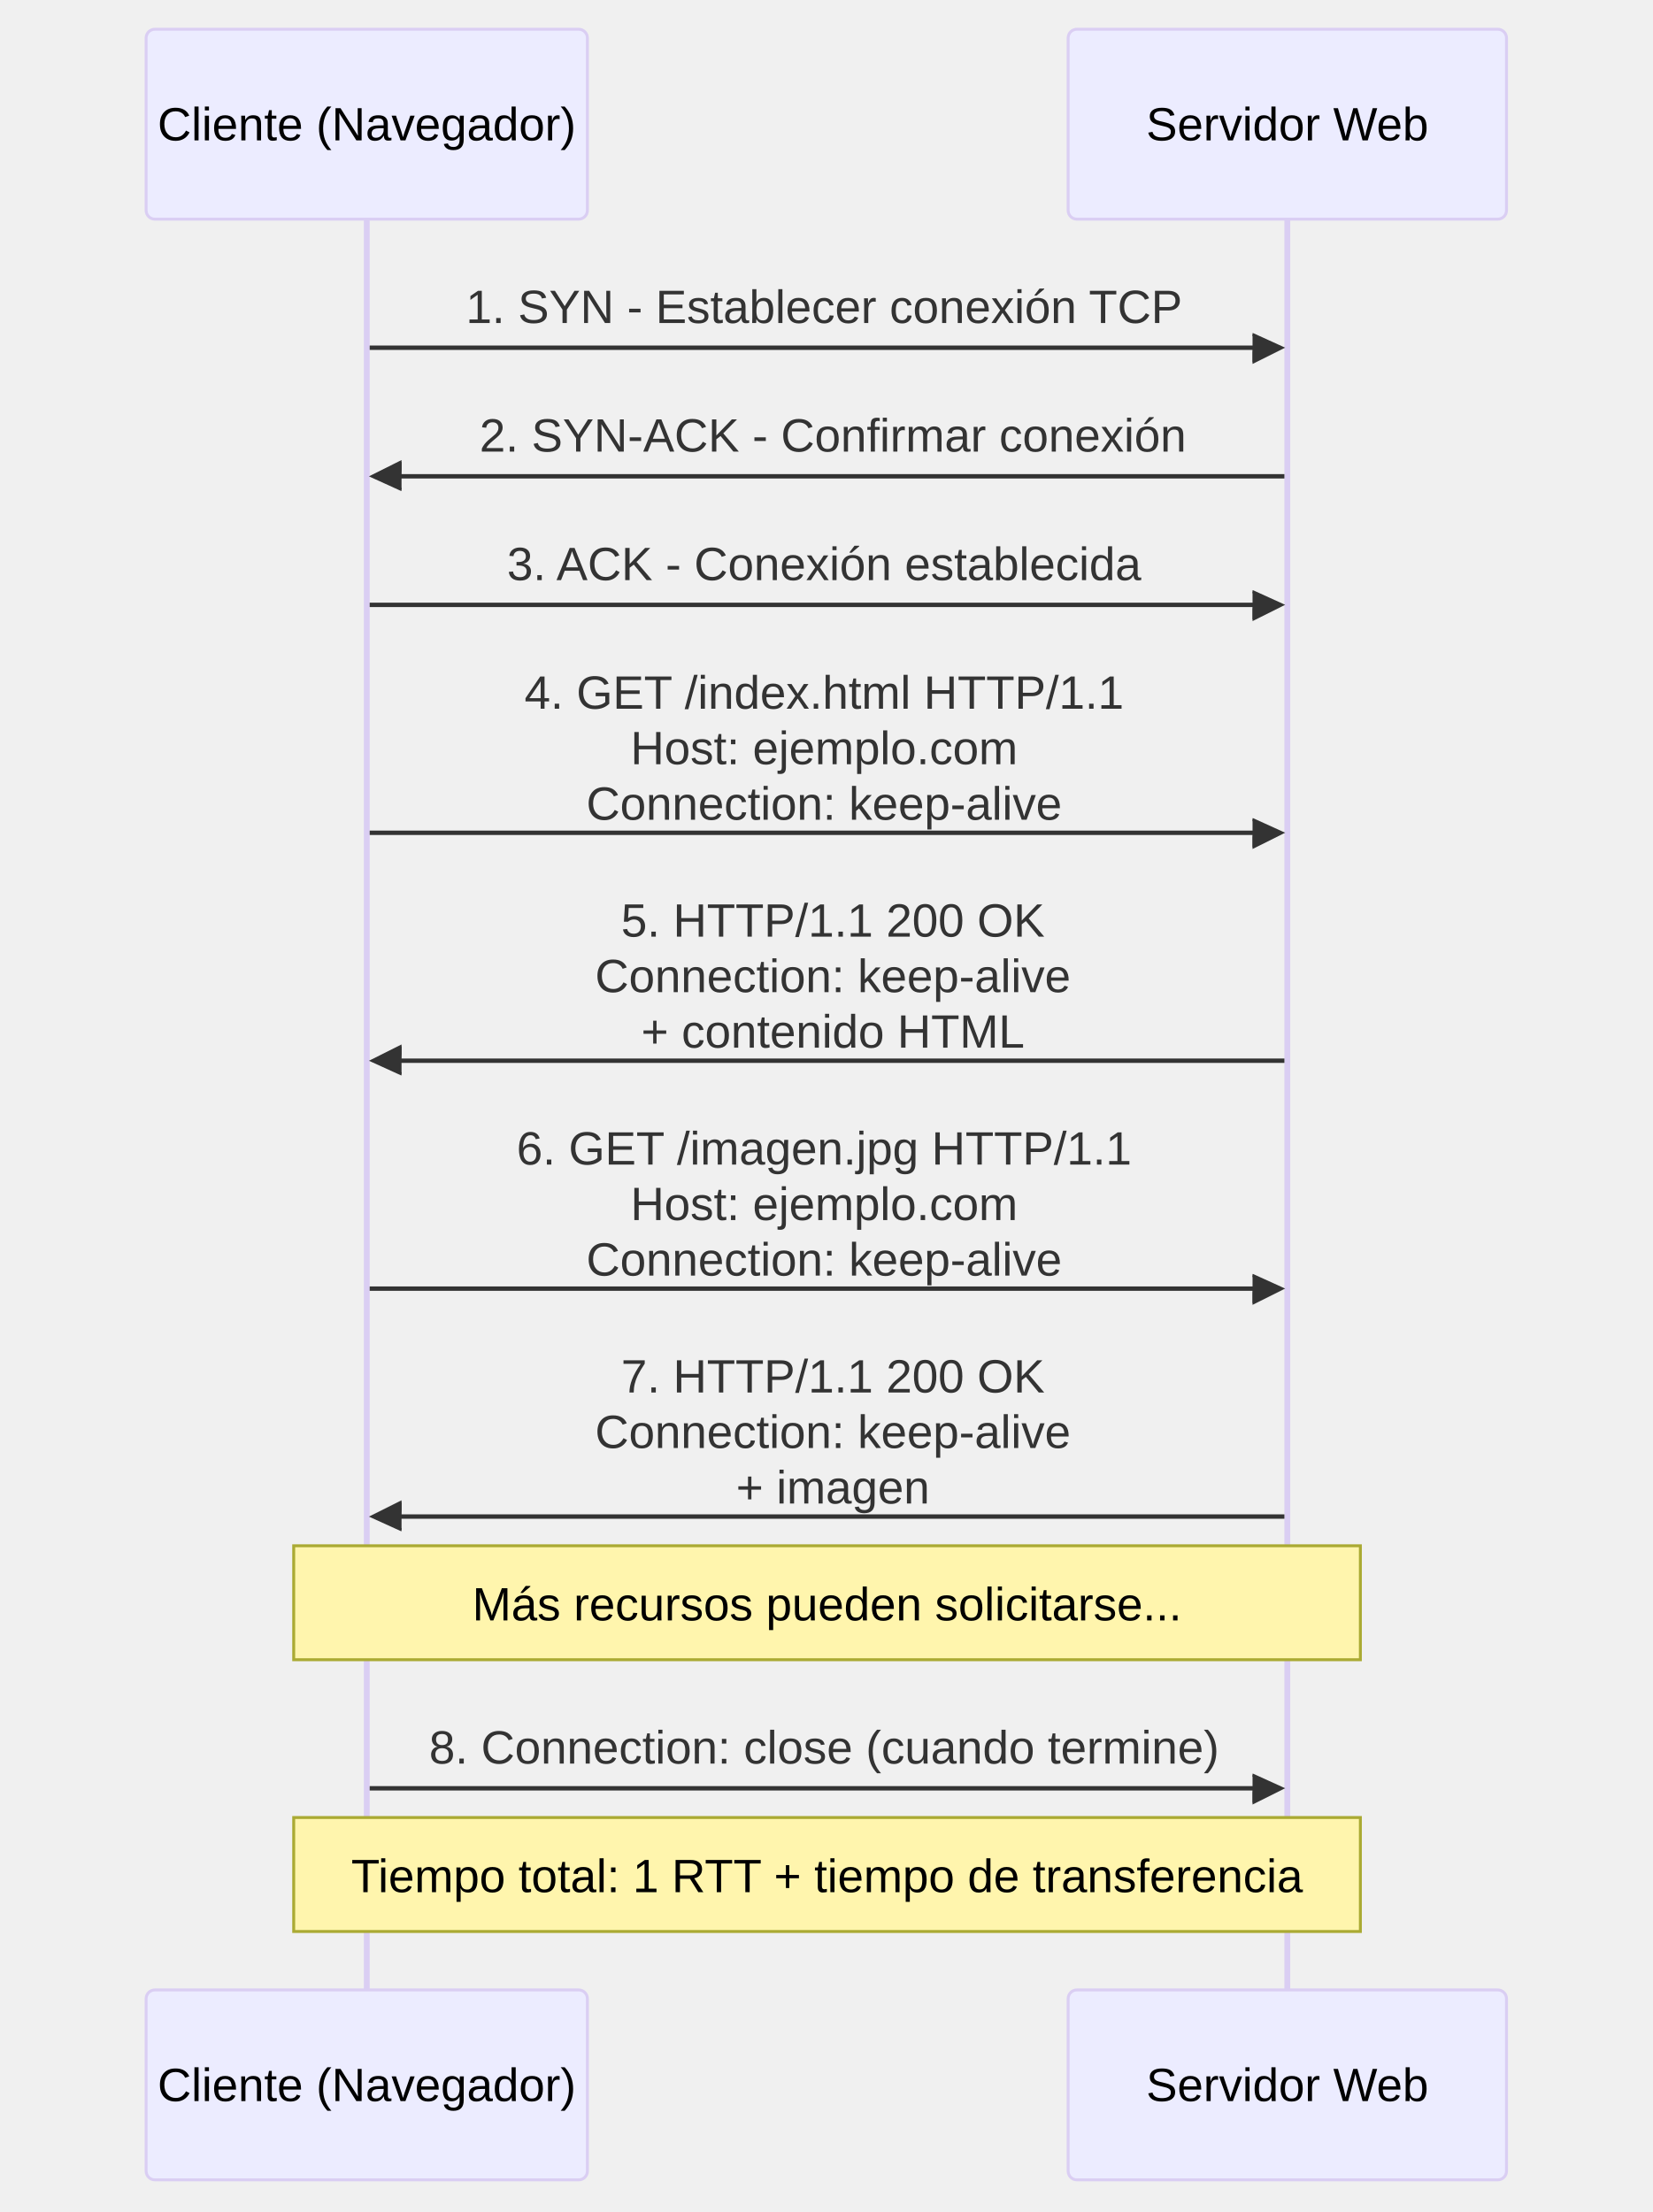
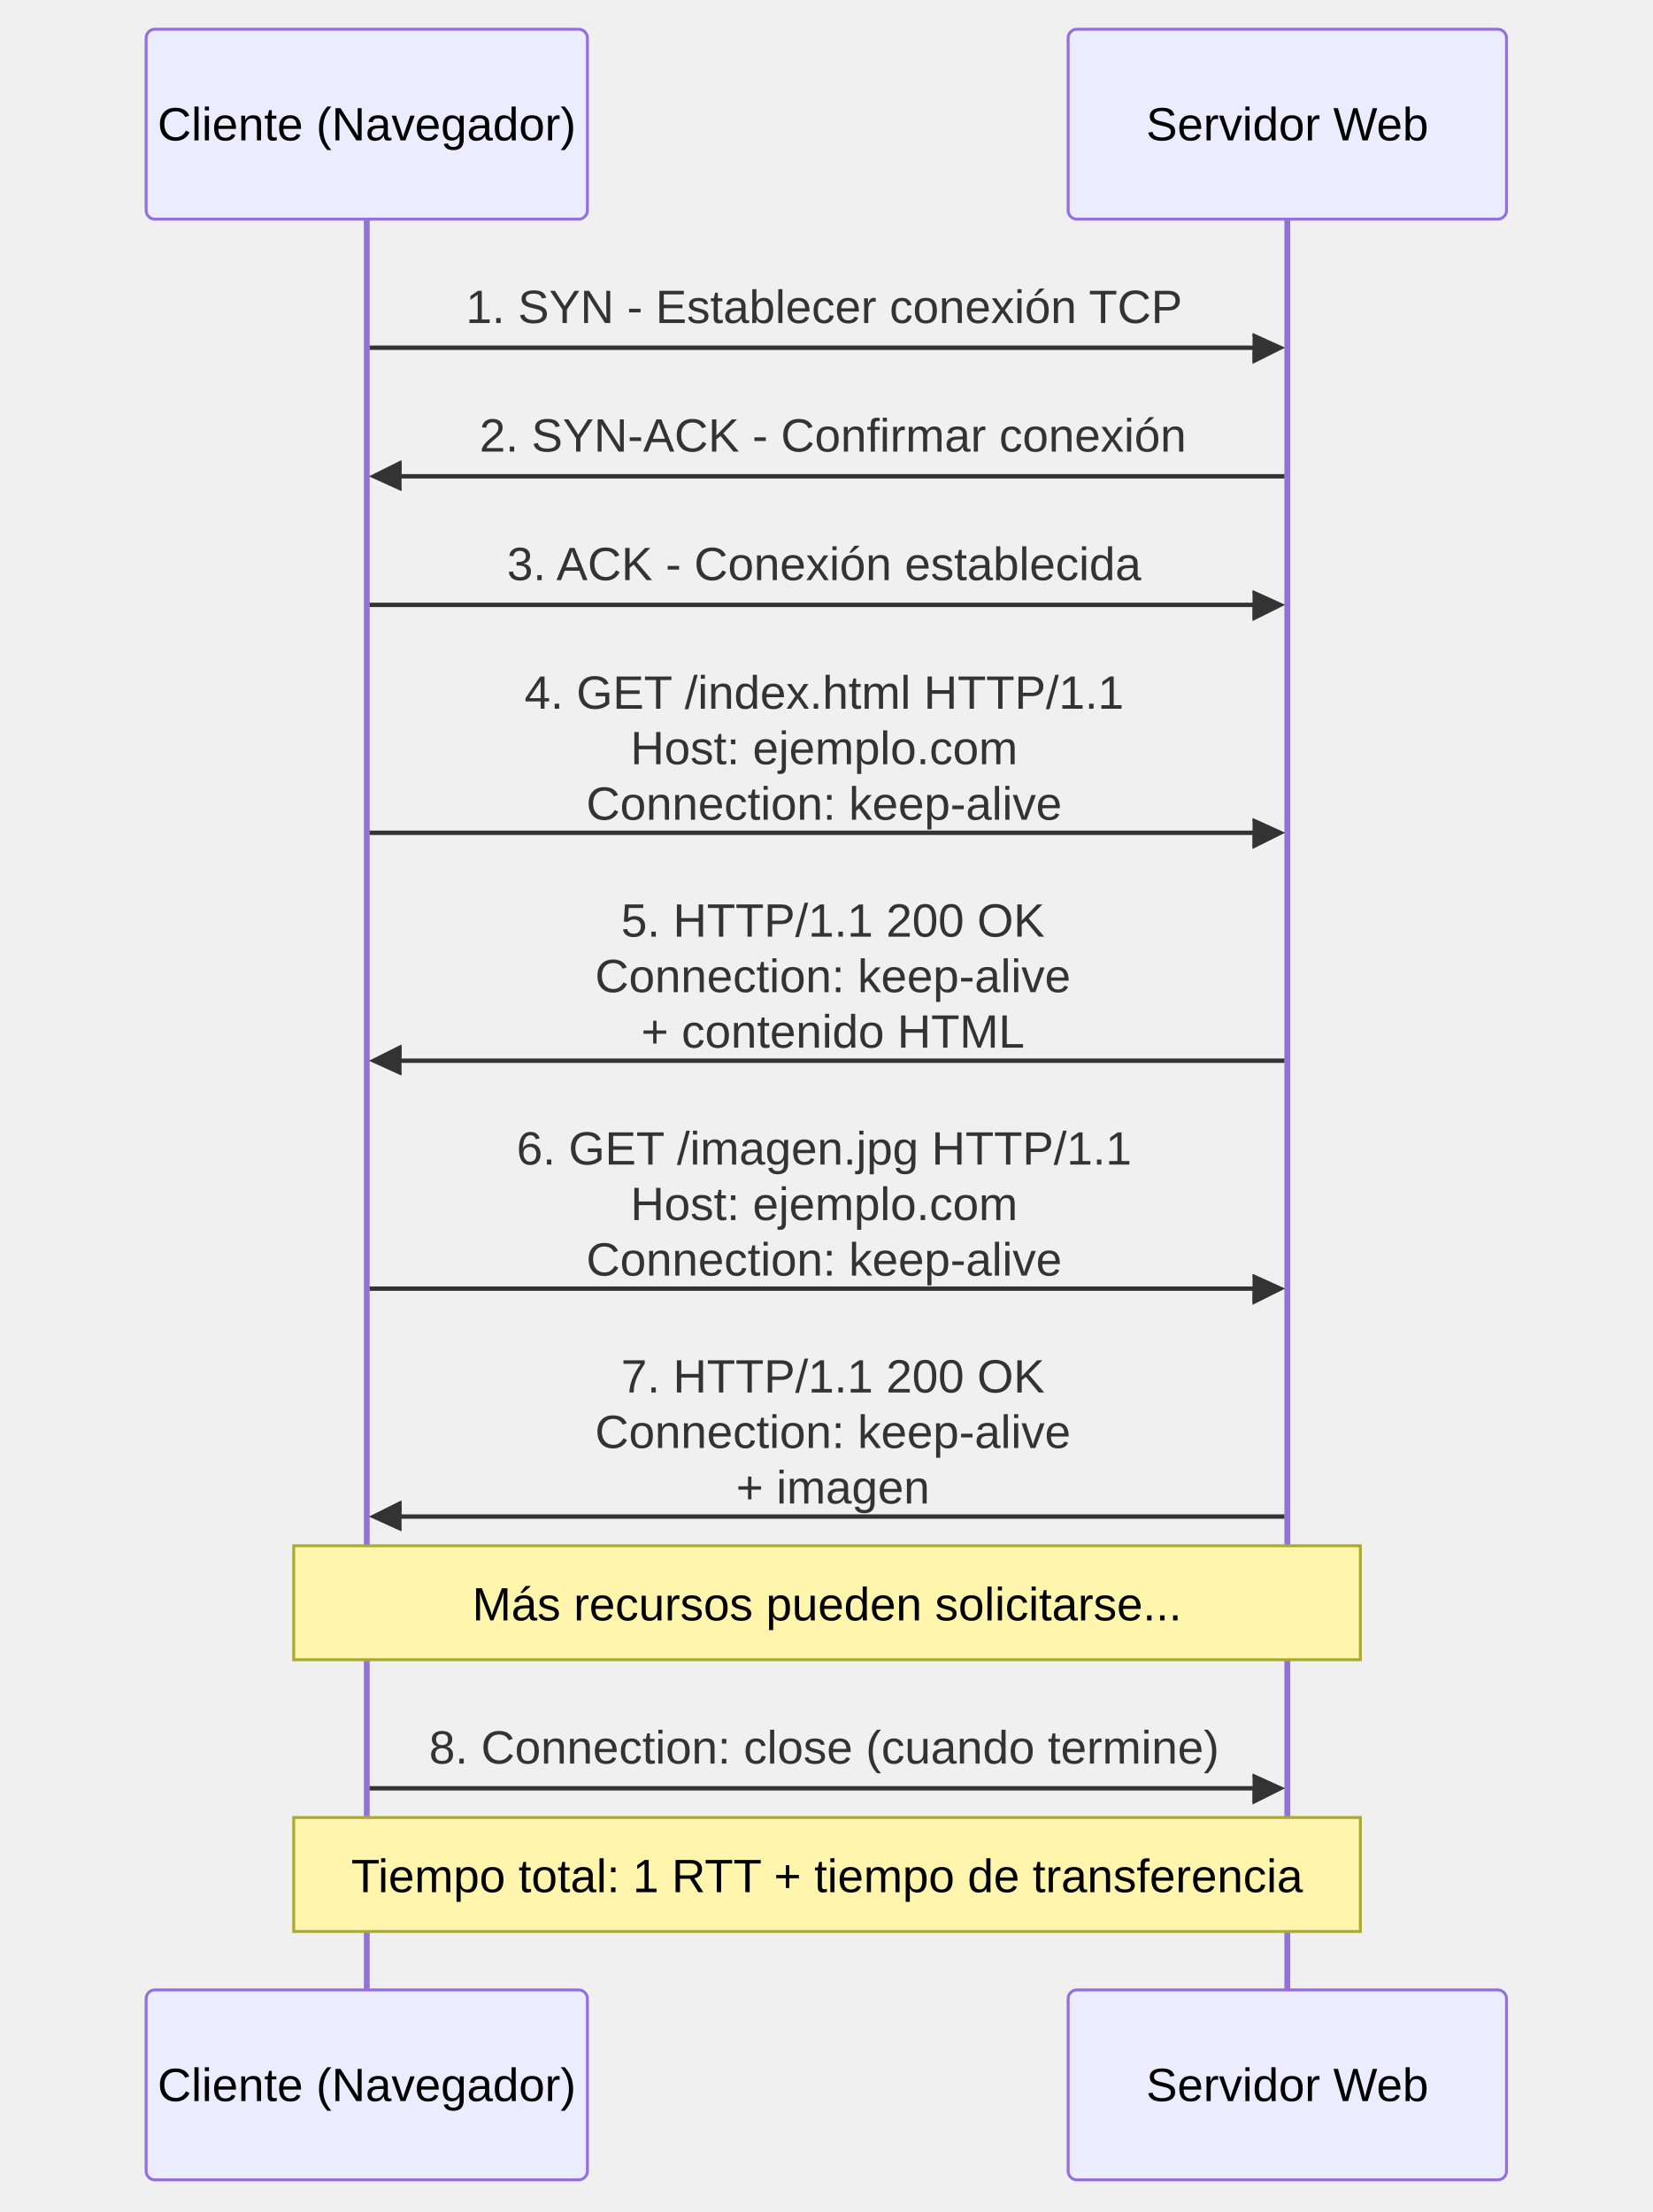
<svg xmlns="http://www.w3.org/2000/svg" id="my-svg" width="100%" style="max-width: 565.5px; background-color: transparent;" viewBox="-50 -10 565.5 757" role="graphics-document document" aria-roledescription="sequence">
  <g>
    <rect x="315.5" y="671" fill="#eaeaea" stroke="#666" width="150" height="65" name="S" rx="3" ry="3" class="actor actor-bottom" />
    <text x="390.5" y="703.5" dominant-baseline="central" alignment-baseline="central" class="actor actor-box" style="text-anchor: middle; font-size: 16px; font-weight: 400;">
      <tspan x="390.5" dy="0">Servidor Web</tspan>
    </text>
  </g>
  <g>
    <rect x="0" y="671" fill="#eaeaea" stroke="#666" width="151" height="65" name="C" rx="3" ry="3" class="actor actor-bottom" />
    <text x="75.5" y="703.5" dominant-baseline="central" alignment-baseline="central" class="actor actor-box" style="text-anchor: middle; font-size: 16px; font-weight: 400;">
      <tspan x="75.5" dy="0">Cliente (Navegador)</tspan>
    </text>
  </g>
  <g>
-     <line id="actor1" x1="390.5" y1="65" x2="390.5" y2="671" class="actor-line 200" stroke-width="0.5px" stroke="#999" name="S" />
-     <g id="root-1">
+     <line id="actor1" x1="390.5" y1="65" x2="390.5" y2="671" class="actor-line 200" stroke-width="0.5px" stroke="#999" name="S" data-et="life-line" data-id="S" />
+     <g id="root-1" data-et="participant" data-type="participant" data-id="S">
      <rect x="315.5" y="0" fill="#eaeaea" stroke="#666" width="150" height="65" name="S" rx="3" ry="3" class="actor actor-top" />
      <text x="390.5" y="32.5" dominant-baseline="central" alignment-baseline="central" class="actor actor-box" style="text-anchor: middle; font-size: 16px; font-weight: 400;">
        <tspan x="390.5" dy="0">Servidor Web</tspan>
      </text>
    </g>
  </g>
  <g>
-     <line id="actor0" x1="75.5" y1="65" x2="75.5" y2="671" class="actor-line 200" stroke-width="0.5px" stroke="#999" name="C" />
-     <g id="root-0">
+     <line id="actor0" x1="75.5" y1="65" x2="75.5" y2="671" class="actor-line 200" stroke-width="0.5px" stroke="#999" name="C" data-et="life-line" data-id="C" />
+     <g id="root-0" data-et="participant" data-type="participant" data-id="C">
      <rect x="0" y="0" fill="#eaeaea" stroke="#666" width="151" height="65" name="C" rx="3" ry="3" class="actor actor-top" />
      <text x="75.5" y="32.5" dominant-baseline="central" alignment-baseline="central" class="actor actor-box" style="text-anchor: middle; font-size: 16px; font-weight: 400;">
        <tspan x="75.5" dy="0">Cliente (Navegador)</tspan>
      </text>
    </g>
  </g>
-   <style>#my-svg{font-family:"trebuchet ms",verdana,arial,sans-serif;font-size:16px;fill:#333;}@keyframes edge-animation-frame{from{stroke-dashoffset:0;}}@keyframes dash{to{stroke-dashoffset:0;}}#my-svg .edge-animation-slow{stroke-dasharray:9,5!important;stroke-dashoffset:900;animation:dash 50s linear infinite;stroke-linecap:round;}#my-svg .edge-animation-fast{stroke-dasharray:9,5!important;stroke-dashoffset:900;animation:dash 20s linear infinite;stroke-linecap:round;}#my-svg .error-icon{fill:#552222;}#my-svg .error-text{fill:#552222;stroke:#552222;}#my-svg .edge-thickness-normal{stroke-width:1px;}#my-svg .edge-thickness-thick{stroke-width:3.5px;}#my-svg .edge-pattern-solid{stroke-dasharray:0;}#my-svg .edge-thickness-invisible{stroke-width:0;fill:none;}#my-svg .edge-pattern-dashed{stroke-dasharray:3;}#my-svg .edge-pattern-dotted{stroke-dasharray:2;}#my-svg .marker{fill:#333333;stroke:#333333;}#my-svg .marker.cross{stroke:#333333;}#my-svg svg{font-family:"trebuchet ms",verdana,arial,sans-serif;font-size:16px;}#my-svg p{margin:0;}#my-svg .actor{stroke:hsl(259.626, 59.777%, 87.902%);fill:#ECECFF;}#my-svg text.actor&gt;tspan{fill:black;stroke:none;}#my-svg .actor-line{stroke:hsl(259.626, 59.777%, 87.902%);}#my-svg .innerArc{stroke-width:1.5;stroke-dasharray:none;}#my-svg .messageLine0{stroke-width:1.5;stroke-dasharray:none;stroke:#333;}#my-svg .messageLine1{stroke-width:1.5;stroke-dasharray:2,2;stroke:#333;}#my-svg #arrowhead path{fill:#333;stroke:#333;}#my-svg .sequenceNumber{fill:white;}#my-svg #sequencenumber{fill:#333;}#my-svg #crosshead path{fill:#333;stroke:#333;}#my-svg .messageText{fill:#333;stroke:none;}#my-svg .labelBox{stroke:hsl(259.626, 59.777%, 87.902%);fill:#ECECFF;}#my-svg .labelText,#my-svg .labelText&gt;tspan{fill:black;stroke:none;}#my-svg .loopText,#my-svg .loopText&gt;tspan{fill:black;stroke:none;}#my-svg .loopLine{stroke-width:2px;stroke-dasharray:2,2;stroke:hsl(259.626, 59.777%, 87.902%);fill:hsl(259.626, 59.777%, 87.902%);}#my-svg .note{stroke:#aaaa33;fill:#fff5ad;}#my-svg .noteText,#my-svg .noteText&gt;tspan{fill:black;stroke:none;}#my-svg .activation0{fill:#f4f4f4;stroke:#666;}#my-svg .activation1{fill:#f4f4f4;stroke:#666;}#my-svg .activation2{fill:#f4f4f4;stroke:#666;}#my-svg .actorPopupMenu{position:absolute;}#my-svg .actorPopupMenuPanel{position:absolute;fill:#ECECFF;box-shadow:0px 8px 16px 0px rgba(0,0,0,0.2);filter:drop-shadow(3px 5px 2px rgb(0 0 0 / 0.4));}#my-svg .actor-man line{stroke:hsl(259.626, 59.777%, 87.902%);fill:#ECECFF;}#my-svg .actor-man circle,#my-svg line{stroke:hsl(259.626, 59.777%, 87.902%);fill:#ECECFF;stroke-width:2px;}#my-svg :root{--mermaid-font-family:"trebuchet ms",verdana,arial,sans-serif;}</style>
+   <style>#my-svg{font-family:"trebuchet ms",verdana,arial,sans-serif;font-size:16px;fill:#333;}@keyframes edge-animation-frame{from{stroke-dashoffset:0;}}@keyframes dash{to{stroke-dashoffset:0;}}#my-svg .edge-animation-slow{stroke-dasharray:9,5!important;stroke-dashoffset:900;animation:dash 50s linear infinite;stroke-linecap:round;}#my-svg .edge-animation-fast{stroke-dasharray:9,5!important;stroke-dashoffset:900;animation:dash 20s linear infinite;stroke-linecap:round;}#my-svg .error-icon{fill:#552222;}#my-svg .error-text{fill:#552222;stroke:#552222;}#my-svg .edge-thickness-normal{stroke-width:1px;}#my-svg .edge-thickness-thick{stroke-width:3.5px;}#my-svg .edge-pattern-solid{stroke-dasharray:0;}#my-svg .edge-thickness-invisible{stroke-width:0;fill:none;}#my-svg .edge-pattern-dashed{stroke-dasharray:3;}#my-svg .edge-pattern-dotted{stroke-dasharray:2;}#my-svg .marker{fill:#333333;stroke:#333333;}#my-svg .marker.cross{stroke:#333333;}#my-svg svg{font-family:"trebuchet ms",verdana,arial,sans-serif;font-size:16px;}#my-svg p{margin:0;}#my-svg .actor{stroke:#9370DB;fill:#ECECFF;stroke-width:1;}#my-svg rect.actor.outer-path[data-look="neo"]{filter:drop-shadow(1px 2px 2px rgba(185, 185, 185, 1));}#my-svg rect.note[data-look="neo"]{stroke:#aaaa33;fill:#fff5ad;filter:drop-shadow(1px 2px 2px rgba(185, 185, 185, 1));}#my-svg text.actor&gt;tspan{fill:black;stroke:none;}#my-svg .actor-line{stroke:#9370DB;}#my-svg .innerArc{stroke-width:1.5;stroke-dasharray:none;}#my-svg .messageLine0{stroke-width:1.5;stroke-dasharray:none;stroke:#333;}#my-svg .messageLine1{stroke-width:1.5;stroke-dasharray:2,2;stroke:#333;}#my-svg [id$="-arrowhead"] path{fill:#333;stroke:#333;}#my-svg .sequenceNumber{fill:white;}#my-svg [id$="-sequencenumber"]{fill:#333;}#my-svg [id$="-crosshead"] path{fill:#333;stroke:#333;}#my-svg .messageText{fill:#333;stroke:none;}#my-svg .labelBox{stroke:#9370DB;fill:#ECECFF;filter:none;}#my-svg .labelText,#my-svg .labelText&gt;tspan{fill:black;stroke:none;}#my-svg .loopText,#my-svg .loopText&gt;tspan{fill:black;stroke:none;}#my-svg .sectionTitle,#my-svg .sectionTitle&gt;tspan{fill:black;stroke:none;}#my-svg .loopLine{stroke-width:2px;stroke-dasharray:2,2;stroke:#9370DB;fill:#9370DB;}#my-svg .note{stroke:#aaaa33;fill:#fff5ad;}#my-svg .noteText,#my-svg .noteText&gt;tspan{fill:black;stroke:none;font-weight:normal;}#my-svg .activation0{fill:#f4f4f4;stroke:#666;}#my-svg .activation1{fill:#f4f4f4;stroke:#666;}#my-svg .activation2{fill:#f4f4f4;stroke:#666;}#my-svg .actorPopupMenu{position:absolute;}#my-svg .actorPopupMenuPanel{position:absolute;fill:#ECECFF;box-shadow:0px 8px 16px 0px rgba(0,0,0,0.2);filter:drop-shadow(3px 5px 2px rgb(0 0 0 / 0.4));}#my-svg .actor-man circle,#my-svg line{fill:#ECECFF;stroke-width:2px;}#my-svg g rect.rect{filter:drop-shadow(1px 2px 2px rgba(185, 185, 185, 1));stroke:#9370DB;}#my-svg .node .neo-node{stroke:#9370DB;}#my-svg [data-look="neo"].node rect,#my-svg [data-look="neo"].cluster rect,#my-svg [data-look="neo"].node polygon{stroke:#9370DB;filter:drop-shadow(1px 2px 2px rgba(185, 185, 185, 1));}#my-svg [data-look="neo"].swimlane.cluster rect{filter:none;}#my-svg [data-look="neo"].node path{stroke:#9370DB;stroke-width:1px;}#my-svg [data-look="neo"].node .outer-path{filter:drop-shadow(1px 2px 2px rgba(185, 185, 185, 1));}#my-svg [data-look="neo"].node .neo-line path{stroke:#9370DB;filter:none;}#my-svg [data-look="neo"].node circle{stroke:#9370DB;filter:drop-shadow(1px 2px 2px rgba(185, 185, 185, 1));}#my-svg [data-look="neo"].node circle .state-start{fill:#000000;}#my-svg [data-look="neo"].icon-shape .icon{fill:#9370DB;filter:drop-shadow(1px 2px 2px rgba(185, 185, 185, 1));}#my-svg [data-look="neo"].icon-shape .icon-neo path{stroke:#9370DB;filter:drop-shadow(1px 2px 2px rgba(185, 185, 185, 1));}#my-svg :root{--mermaid-font-family:"trebuchet ms",verdana,arial,sans-serif;}</style>
  <g />
  <defs>
-     <symbol id="computer" width="24" height="24">
+     <symbol id="my-svg-computer" width="24" height="24">
      <path transform="scale(.5)" d="M2 2v13h20v-13h-20zm18 11h-16v-9h16v9zm-10.228 6l.466-1h3.524l.467 1h-4.457zm14.228 3h-24l2-6h2.104l-1.33 4h18.45l-1.297-4h2.073l2 6zm-5-10h-14v-7h14v7z" />
    </symbol>
  </defs>
  <defs>
-     <symbol id="database" fill-rule="evenodd" clip-rule="evenodd">
+     <symbol id="my-svg-database" fill-rule="evenodd" clip-rule="evenodd">
      <path transform="scale(.5)" d="M12.258.001l.256.004.255.005.253.008.251.01.249.012.247.015.246.016.242.019.241.02.239.023.236.024.233.027.231.028.229.031.225.032.223.034.22.036.217.038.214.04.211.041.208.043.205.045.201.046.198.048.194.05.191.051.187.053.183.054.18.056.175.057.172.059.168.06.163.061.16.063.155.064.15.066.074.033.073.033.071.034.07.034.069.035.068.035.067.035.066.035.064.036.064.036.062.036.06.036.06.037.058.037.058.037.055.038.055.038.053.038.052.038.051.039.05.039.048.039.047.039.045.04.044.04.043.04.041.04.04.041.039.041.037.041.036.041.034.041.033.042.032.042.03.042.029.042.027.042.026.043.024.043.023.043.021.043.02.043.018.044.017.043.015.044.013.044.012.044.011.045.009.044.007.045.006.045.004.045.002.045.001.045v17l-.001.045-.002.045-.004.045-.006.045-.007.045-.009.044-.011.045-.012.044-.013.044-.015.044-.017.043-.018.044-.02.043-.021.043-.023.043-.024.043-.026.043-.027.042-.029.042-.03.042-.032.042-.033.042-.034.041-.036.041-.037.041-.039.041-.04.041-.041.04-.043.04-.044.04-.045.04-.047.039-.048.039-.05.039-.051.039-.052.038-.053.038-.055.038-.055.038-.058.037-.058.037-.06.037-.06.036-.062.036-.064.036-.064.036-.066.035-.067.035-.068.035-.069.035-.07.034-.071.034-.073.033-.074.033-.15.066-.155.064-.16.063-.163.061-.168.06-.172.059-.175.057-.18.056-.183.054-.187.053-.191.051-.194.05-.198.048-.201.046-.205.045-.208.043-.211.041-.214.04-.217.038-.22.036-.223.034-.225.032-.229.031-.231.028-.233.027-.236.024-.239.023-.241.02-.242.019-.246.016-.247.015-.249.012-.251.01-.253.008-.255.005-.256.004-.258.001-.258-.001-.256-.004-.255-.005-.253-.008-.251-.01-.249-.012-.247-.015-.245-.016-.243-.019-.241-.02-.238-.023-.236-.024-.234-.027-.231-.028-.228-.031-.226-.032-.223-.034-.22-.036-.217-.038-.214-.04-.211-.041-.208-.043-.204-.045-.201-.046-.198-.048-.195-.05-.19-.051-.187-.053-.184-.054-.179-.056-.176-.057-.172-.059-.167-.06-.164-.061-.159-.063-.155-.064-.151-.066-.074-.033-.072-.033-.072-.034-.07-.034-.069-.035-.068-.035-.067-.035-.066-.035-.064-.036-.063-.036-.062-.036-.061-.036-.06-.037-.058-.037-.057-.037-.056-.038-.055-.038-.053-.038-.052-.038-.051-.039-.049-.039-.049-.039-.046-.039-.046-.04-.044-.04-.043-.04-.041-.04-.04-.041-.039-.041-.037-.041-.036-.041-.034-.041-.033-.042-.032-.042-.03-.042-.029-.042-.027-.042-.026-.043-.024-.043-.023-.043-.021-.043-.02-.043-.018-.044-.017-.043-.015-.044-.013-.044-.012-.044-.011-.045-.009-.044-.007-.045-.006-.045-.004-.045-.002-.045-.001-.045v-17l.001-.045.002-.045.004-.045.006-.045.007-.045.009-.044.011-.045.012-.044.013-.044.015-.044.017-.043.018-.044.02-.043.021-.043.023-.043.024-.043.026-.043.027-.042.029-.042.03-.042.032-.042.033-.042.034-.041.036-.041.037-.041.039-.041.04-.041.041-.04.043-.04.044-.04.046-.04.046-.039.049-.039.049-.039.051-.039.052-.038.053-.038.055-.038.056-.038.057-.037.058-.037.06-.037.061-.036.062-.036.063-.036.064-.036.066-.035.067-.035.068-.035.069-.035.07-.034.072-.034.072-.033.074-.033.151-.066.155-.064.159-.063.164-.061.167-.06.172-.059.176-.057.179-.056.184-.054.187-.053.19-.051.195-.05.198-.048.201-.046.204-.045.208-.043.211-.041.214-.04.217-.038.22-.036.223-.034.226-.032.228-.031.231-.028.234-.027.236-.024.238-.023.241-.02.243-.019.245-.016.247-.015.249-.012.251-.01.253-.008.255-.005.256-.004.258-.001.258.001zm-9.258 20.499v.01l.001.021.003.021.004.022.005.021.006.022.007.022.009.023.01.022.011.023.012.023.013.023.015.023.016.024.017.023.018.024.019.024.021.024.022.025.023.024.024.025.052.049.056.05.061.051.066.051.07.051.075.051.079.052.084.052.088.052.092.052.097.052.102.051.105.052.11.052.114.051.119.051.123.051.127.05.131.05.135.05.139.048.144.049.147.047.152.047.155.047.16.045.163.045.167.043.171.043.176.041.178.041.183.039.187.039.19.037.194.035.197.035.202.033.204.031.209.03.212.029.216.027.219.025.222.024.226.021.23.02.233.018.236.016.24.015.243.012.246.01.249.008.253.005.256.004.259.001.26-.001.257-.004.254-.005.25-.008.247-.011.244-.012.241-.014.237-.016.233-.018.231-.021.226-.021.224-.024.22-.026.216-.027.212-.028.21-.031.205-.031.202-.034.198-.034.194-.036.191-.037.187-.039.183-.04.179-.04.175-.042.172-.043.168-.044.163-.045.16-.046.155-.046.152-.047.148-.048.143-.049.139-.049.136-.05.131-.05.126-.05.123-.051.118-.052.114-.051.11-.052.106-.052.101-.052.096-.052.092-.052.088-.053.083-.051.079-.052.074-.052.07-.051.065-.051.06-.051.056-.05.051-.05.023-.024.023-.025.021-.024.02-.024.019-.024.018-.024.017-.024.015-.023.014-.024.013-.023.012-.023.01-.023.01-.022.008-.022.006-.022.006-.022.004-.022.004-.021.001-.021.001-.021v-4.127l-.077.055-.08.053-.083.054-.085.053-.087.052-.09.052-.093.051-.095.05-.097.05-.1.049-.102.049-.105.048-.106.047-.109.047-.111.046-.114.045-.115.045-.118.044-.12.043-.122.042-.124.042-.126.041-.128.04-.13.04-.132.038-.134.038-.135.037-.138.037-.139.035-.142.035-.143.034-.144.033-.147.032-.148.031-.15.03-.151.03-.153.029-.154.027-.156.027-.158.026-.159.025-.161.024-.162.023-.163.022-.165.021-.166.02-.167.019-.169.018-.169.017-.171.016-.173.015-.173.014-.175.013-.175.012-.177.011-.178.01-.179.008-.179.008-.181.006-.182.005-.182.004-.184.003-.184.002h-.37l-.184-.002-.184-.003-.182-.004-.182-.005-.181-.006-.179-.008-.179-.008-.178-.01-.176-.011-.176-.012-.175-.013-.173-.014-.172-.015-.171-.016-.17-.017-.169-.018-.167-.019-.166-.02-.165-.021-.163-.022-.162-.023-.161-.024-.159-.025-.157-.026-.156-.027-.155-.027-.153-.029-.151-.03-.15-.03-.148-.031-.146-.032-.145-.033-.143-.034-.141-.035-.14-.035-.137-.037-.136-.037-.134-.038-.132-.038-.13-.04-.128-.04-.126-.041-.124-.042-.122-.042-.12-.044-.117-.043-.116-.045-.113-.045-.112-.046-.109-.047-.106-.047-.105-.048-.102-.049-.1-.049-.097-.05-.095-.05-.093-.052-.09-.051-.087-.052-.085-.053-.083-.054-.08-.054-.077-.054v4.127zm0-5.654v.011l.001.021.003.021.004.021.005.022.006.022.007.022.009.022.01.022.011.023.012.023.013.023.015.024.016.023.017.024.018.024.019.024.021.024.022.024.023.025.024.024.052.05.056.05.061.05.066.051.07.051.075.052.079.051.084.052.088.052.092.052.097.052.102.052.105.052.11.051.114.051.119.052.123.05.127.051.131.05.135.049.139.049.144.048.147.048.152.047.155.046.16.045.163.045.167.044.171.042.176.042.178.04.183.04.187.038.19.037.194.036.197.034.202.033.204.032.209.03.212.028.216.027.219.025.222.024.226.022.23.02.233.018.236.016.24.014.243.012.246.01.249.008.253.006.256.003.259.001.26-.001.257-.003.254-.006.25-.008.247-.01.244-.012.241-.015.237-.016.233-.018.231-.02.226-.022.224-.024.22-.025.216-.027.212-.029.21-.03.205-.032.202-.033.198-.035.194-.036.191-.037.187-.039.183-.039.179-.041.175-.042.172-.043.168-.044.163-.045.16-.045.155-.047.152-.047.148-.048.143-.048.139-.05.136-.049.131-.05.126-.051.123-.051.118-.051.114-.052.11-.052.106-.052.101-.052.096-.052.092-.052.088-.052.083-.052.079-.052.074-.051.07-.052.065-.051.06-.05.056-.051.051-.049.023-.025.023-.024.021-.025.02-.024.019-.024.018-.024.017-.024.015-.023.014-.023.013-.024.012-.022.01-.023.01-.023.008-.022.006-.022.006-.022.004-.021.004-.022.001-.021.001-.021v-4.139l-.077.054-.08.054-.083.054-.085.052-.087.053-.09.051-.093.051-.095.051-.097.05-.1.049-.102.049-.105.048-.106.047-.109.047-.111.046-.114.045-.115.044-.118.044-.12.044-.122.042-.124.042-.126.041-.128.04-.13.039-.132.039-.134.038-.135.037-.138.036-.139.036-.142.035-.143.033-.144.033-.147.033-.148.031-.15.03-.151.03-.153.028-.154.028-.156.027-.158.026-.159.025-.161.024-.162.023-.163.022-.165.021-.166.02-.167.019-.169.018-.169.017-.171.016-.173.015-.173.014-.175.013-.175.012-.177.011-.178.009-.179.009-.179.007-.181.007-.182.005-.182.004-.184.003-.184.002h-.37l-.184-.002-.184-.003-.182-.004-.182-.005-.181-.007-.179-.007-.179-.009-.178-.009-.176-.011-.176-.012-.175-.013-.173-.014-.172-.015-.171-.016-.17-.017-.169-.018-.167-.019-.166-.02-.165-.021-.163-.022-.162-.023-.161-.024-.159-.025-.157-.026-.156-.027-.155-.028-.153-.028-.151-.03-.15-.03-.148-.031-.146-.033-.145-.033-.143-.033-.141-.035-.14-.036-.137-.036-.136-.037-.134-.038-.132-.039-.13-.039-.128-.04-.126-.041-.124-.042-.122-.043-.12-.043-.117-.044-.116-.044-.113-.046-.112-.046-.109-.046-.106-.047-.105-.048-.102-.049-.1-.049-.097-.05-.095-.051-.093-.051-.09-.051-.087-.053-.085-.052-.083-.054-.08-.054-.077-.054v4.139zm0-5.666v.011l.001.02.003.022.004.021.005.022.006.021.007.022.009.023.01.022.011.023.012.023.013.023.015.023.016.024.017.024.018.023.019.024.021.025.022.024.023.024.024.025.052.05.056.05.061.05.066.051.07.051.075.052.079.051.084.052.088.052.092.052.097.052.102.052.105.051.11.052.114.051.119.051.123.051.127.05.131.05.135.05.139.049.144.048.147.048.152.047.155.046.16.045.163.045.167.043.171.043.176.042.178.04.183.04.187.038.19.037.194.036.197.034.202.033.204.032.209.03.212.028.216.027.219.025.222.024.226.021.23.02.233.018.236.017.24.014.243.012.246.01.249.008.253.006.256.003.259.001.26-.001.257-.003.254-.006.25-.008.247-.01.244-.013.241-.014.237-.016.233-.018.231-.02.226-.022.224-.024.22-.025.216-.027.212-.029.21-.03.205-.032.202-.033.198-.035.194-.036.191-.037.187-.039.183-.039.179-.041.175-.042.172-.043.168-.044.163-.045.16-.045.155-.047.152-.047.148-.048.143-.049.139-.049.136-.049.131-.051.126-.05.123-.051.118-.052.114-.051.11-.052.106-.052.101-.052.096-.052.092-.052.088-.052.083-.052.079-.052.074-.052.07-.051.065-.051.06-.051.056-.05.051-.049.023-.025.023-.025.021-.024.02-.024.019-.024.018-.024.017-.024.015-.023.014-.024.013-.023.012-.023.01-.022.01-.023.008-.022.006-.022.006-.022.004-.022.004-.021.001-.021.001-.021v-4.153l-.077.054-.08.054-.083.053-.085.053-.087.053-.09.051-.093.051-.095.051-.097.05-.1.049-.102.048-.105.048-.106.048-.109.046-.111.046-.114.046-.115.044-.118.044-.12.043-.122.043-.124.042-.126.041-.128.04-.13.039-.132.039-.134.038-.135.037-.138.036-.139.036-.142.034-.143.034-.144.033-.147.032-.148.032-.15.03-.151.03-.153.028-.154.028-.156.027-.158.026-.159.024-.161.024-.162.023-.163.023-.165.021-.166.02-.167.019-.169.018-.169.017-.171.016-.173.015-.173.014-.175.013-.175.012-.177.01-.178.01-.179.009-.179.007-.181.006-.182.006-.182.004-.184.003-.184.001-.185.001-.185-.001-.184-.001-.184-.003-.182-.004-.182-.006-.181-.006-.179-.007-.179-.009-.178-.01-.176-.01-.176-.012-.175-.013-.173-.014-.172-.015-.171-.016-.17-.017-.169-.018-.167-.019-.166-.02-.165-.021-.163-.023-.162-.023-.161-.024-.159-.024-.157-.026-.156-.027-.155-.028-.153-.028-.151-.03-.15-.03-.148-.032-.146-.032-.145-.033-.143-.034-.141-.034-.14-.036-.137-.036-.136-.037-.134-.038-.132-.039-.13-.039-.128-.041-.126-.041-.124-.041-.122-.043-.12-.043-.117-.044-.116-.044-.113-.046-.112-.046-.109-.046-.106-.048-.105-.048-.102-.048-.1-.05-.097-.049-.095-.051-.093-.051-.09-.052-.087-.052-.085-.053-.083-.053-.08-.054-.077-.054v4.153zm8.74-8.179l-.257.004-.254.005-.25.008-.247.011-.244.012-.241.014-.237.016-.233.018-.231.021-.226.022-.224.023-.22.026-.216.027-.212.028-.21.031-.205.032-.202.033-.198.034-.194.036-.191.038-.187.038-.183.04-.179.041-.175.042-.172.043-.168.043-.163.045-.16.046-.155.046-.152.048-.148.048-.143.048-.139.049-.136.05-.131.05-.126.051-.123.051-.118.051-.114.052-.11.052-.106.052-.101.052-.096.052-.092.052-.088.052-.083.052-.079.052-.074.051-.07.052-.065.051-.06.05-.056.05-.051.05-.023.025-.023.024-.021.024-.02.025-.019.024-.018.024-.017.023-.015.024-.014.023-.013.023-.012.023-.01.023-.01.022-.008.022-.006.023-.006.021-.004.022-.004.021-.001.021-.001.021.001.021.001.021.004.021.004.022.006.021.006.023.008.022.01.022.01.023.012.023.013.023.014.023.015.024.017.023.018.024.019.024.02.025.021.024.023.024.023.025.051.05.056.05.06.05.065.051.07.052.074.051.079.052.083.052.088.052.092.052.096.052.101.052.106.052.11.052.114.052.118.051.123.051.126.051.131.05.136.05.139.049.143.048.148.048.152.048.155.046.16.046.163.045.168.043.172.043.175.042.179.041.183.04.187.038.191.038.194.036.198.034.202.033.205.032.21.031.212.028.216.027.22.026.224.023.226.022.231.021.233.018.237.016.241.014.244.012.247.011.25.008.254.005.257.004.26.001.26-.001.257-.004.254-.005.25-.008.247-.011.244-.012.241-.014.237-.016.233-.018.231-.021.226-.022.224-.023.22-.026.216-.027.212-.028.21-.031.205-.032.202-.033.198-.034.194-.036.191-.038.187-.038.183-.04.179-.041.175-.042.172-.043.168-.043.163-.045.16-.046.155-.046.152-.048.148-.048.143-.048.139-.049.136-.05.131-.05.126-.051.123-.051.118-.051.114-.052.11-.052.106-.052.101-.052.096-.052.092-.052.088-.052.083-.052.079-.052.074-.051.07-.052.065-.051.06-.05.056-.05.051-.05.023-.025.023-.024.021-.024.02-.025.019-.024.018-.024.017-.023.015-.024.014-.023.013-.023.012-.023.01-.023.01-.022.008-.022.006-.023.006-.021.004-.022.004-.021.001-.021.001-.021-.001-.021-.001-.021-.004-.021-.004-.022-.006-.021-.006-.023-.008-.022-.01-.022-.01-.023-.012-.023-.013-.023-.014-.023-.015-.024-.017-.023-.018-.024-.019-.024-.02-.025-.021-.024-.023-.024-.023-.025-.051-.05-.056-.05-.06-.05-.065-.051-.07-.052-.074-.051-.079-.052-.083-.052-.088-.052-.092-.052-.096-.052-.101-.052-.106-.052-.11-.052-.114-.052-.118-.051-.123-.051-.126-.051-.131-.05-.136-.05-.139-.049-.143-.048-.148-.048-.152-.048-.155-.046-.16-.046-.163-.045-.168-.043-.172-.043-.175-.042-.179-.041-.183-.04-.187-.038-.191-.038-.194-.036-.198-.034-.202-.033-.205-.032-.21-.031-.212-.028-.216-.027-.22-.026-.224-.023-.226-.022-.231-.021-.233-.018-.237-.016-.241-.014-.244-.012-.247-.011-.25-.008-.254-.005-.257-.004-.26-.001-.26.001z" />
    </symbol>
  </defs>
  <defs>
-     <symbol id="clock" width="24" height="24">
+     <symbol id="my-svg-clock" width="24" height="24">
      <path transform="scale(.5)" d="M12 2c5.514 0 10 4.486 10 10s-4.486 10-10 10-10-4.486-10-10 4.486-10 10-10zm0-2c-6.627 0-12 5.373-12 12s5.373 12 12 12 12-5.373 12-12-5.373-12-12-12zm5.848 12.459c.202.038.202.333.001.372-1.907.361-6.045 1.111-6.547 1.111-.719 0-1.301-.582-1.301-1.301 0-.512.77-5.447 1.125-7.445.034-.192.312-.181.343.014l.985 6.238 5.394 1.011z" />
    </symbol>
  </defs>
  <defs>
-     <marker id="arrowhead" refX="7.9" refY="5" markerUnits="userSpaceOnUse" markerWidth="12" markerHeight="12" orient="auto-start-reverse">
+     <marker id="my-svg-arrowhead" refX="7.9" refY="5" markerUnits="userSpaceOnUse" markerWidth="12" markerHeight="12" orient="auto-start-reverse">
      <path d="M -1 0 L 10 5 L 0 10 z" />
    </marker>
  </defs>
  <defs>
-     <marker id="crosshead" markerWidth="15" markerHeight="8" orient="auto" refX="4" refY="4.5">
+     <marker id="my-svg-crosshead" markerWidth="15" markerHeight="8" orient="auto" refX="4" refY="4.5">
      <path fill="none" stroke="#000000" stroke-width="1pt" d="M 1,2 L 6,7 M 6,2 L 1,7" style="stroke-dasharray: 0, 0;" />
    </marker>
  </defs>
  <defs>
-     <marker id="filled-head" refX="15.5" refY="7" markerWidth="20" markerHeight="28" orient="auto">
+     <marker id="my-svg-filled-head" refX="15.5" refY="7" markerWidth="20" markerHeight="28" orient="auto">
      <path d="M 18,7 L9,13 L14,7 L9,1 Z" />
    </marker>
  </defs>
  <defs>
-     <marker id="sequencenumber" refX="15" refY="15" markerWidth="60" markerHeight="40" orient="auto">
+     <marker id="my-svg-sequencenumber" refX="15" refY="15" markerWidth="60" markerHeight="40" orient="auto">
      <circle cx="15" cy="15" r="6" />
    </marker>
  </defs>
-   <g>
+   <defs>
+     <marker id="my-svg-solidTopArrowHead" refX="7.9" refY="7.25" markerUnits="userSpaceOnUse" markerWidth="12" markerHeight="12" orient="auto-start-reverse">
+       <path d="M 0 0 L 10 8 L 0 8 z" />
+     </marker>
+   </defs>
+   <defs>
+     <marker id="my-svg-solidBottomArrowHead" refX="7.9" refY="0.75" markerUnits="userSpaceOnUse" markerWidth="12" markerHeight="12" orient="auto-start-reverse">
+       <path d="M 0 0 L 10 0 L 0 8 z" />
+     </marker>
+   </defs>
+   <defs>
+     <marker id="my-svg-stickTopArrowHead" refX="7.5" refY="7" markerUnits="userSpaceOnUse" markerWidth="12" markerHeight="12" orient="auto-start-reverse">
+       <path d="M 0 0 L 7 7" stroke="black" stroke-width="1.5" fill="none" />
+     </marker>
+   </defs>
+   <defs>
+     <marker id="my-svg-stickBottomArrowHead" refX="7.5" refY="0" markerUnits="userSpaceOnUse" markerWidth="12" markerHeight="12" orient="auto-start-reverse">
+       <path d="M 0 7 L 7 0" stroke="black" stroke-width="1.5" fill="none" />
+     </marker>
+   </defs>
+   <g data-et="note" data-id="i7">
    <rect x="50.5" y="519" fill="#EDF2AE" stroke="#666" width="365" height="39" class="note" />
    <text x="233" y="524" text-anchor="middle" dominant-baseline="middle" alignment-baseline="middle" class="noteText" dy="1em" style="font-size: 16px; font-weight: 400;">
      <tspan x="233">Más recursos pueden solicitarse...</tspan>
    </text>
  </g>
-   <g>
+   <g data-et="note" data-id="i9">
    <rect x="50.5" y="612" fill="#EDF2AE" stroke="#666" width="365" height="39" class="note" />
    <text x="233" y="617" text-anchor="middle" dominant-baseline="middle" alignment-baseline="middle" class="noteText" dy="1em" style="font-size: 16px; font-weight: 400;">
      <tspan x="233">Tiempo total: 1 RTT + tiempo de transferencia</tspan>
    </text>
  </g>
  <text x="232" y="80" text-anchor="middle" dominant-baseline="middle" alignment-baseline="middle" class="messageText" dy="1em" style="font-size: 16px; font-weight: 400;">1. SYN - Establecer conexión TCP</text>
-   <line x1="76.5" y1="109" x2="386.5" y2="109" class="messageLine0" stroke-width="2" stroke="none" marker-end="url(#arrowhead)" style="fill: none;" />
+   <line x1="76.5" y1="109" x2="386.5" y2="109" class="messageLine0" data-et="message" data-id="i0" data-from="C" data-to="S" stroke-width="2" stroke="none" marker-end="url(#my-svg-arrowhead)" style="fill: none;" />
  <text x="235" y="124" text-anchor="middle" dominant-baseline="middle" alignment-baseline="middle" class="messageText" dy="1em" style="font-size: 16px; font-weight: 400;">2. SYN-ACK - Confirmar conexión</text>
-   <line x1="389.5" y1="153" x2="79.5" y2="153" class="messageLine0" stroke-width="2" stroke="none" marker-end="url(#arrowhead)" style="fill: none;" />
+   <line x1="389.5" y1="153" x2="79.5" y2="153" class="messageLine0" data-et="message" data-id="i1" data-from="S" data-to="C" stroke-width="2" stroke="none" marker-end="url(#my-svg-arrowhead)" style="fill: none;" />
  <text x="232" y="168" text-anchor="middle" dominant-baseline="middle" alignment-baseline="middle" class="messageText" dy="1em" style="font-size: 16px; font-weight: 400;">3. ACK - Conexión establecida</text>
-   <line x1="76.5" y1="197" x2="386.5" y2="197" class="messageLine0" stroke-width="2" stroke="none" marker-end="url(#arrowhead)" style="fill: none;" />
+   <line x1="76.5" y1="197" x2="386.5" y2="197" class="messageLine0" data-et="message" data-id="i2" data-from="C" data-to="S" stroke-width="2" stroke="none" marker-end="url(#my-svg-arrowhead)" style="fill: none;" />
  <text x="232" y="212" text-anchor="middle" dominant-baseline="middle" alignment-baseline="middle" class="messageText" dy="1em" style="font-size: 16px; font-weight: 400;">4. GET /index.html HTTP/1.1</text>
  <text x="232" y="231" text-anchor="middle" dominant-baseline="middle" alignment-baseline="middle" class="messageText" dy="1em" style="font-size: 16px; font-weight: 400;">Host: ejemplo.com</text>
  <text x="232" y="250" text-anchor="middle" dominant-baseline="middle" alignment-baseline="middle" class="messageText" dy="1em" style="font-size: 16px; font-weight: 400;">Connection: keep-alive</text>
-   <line x1="76.5" y1="275" x2="386.5" y2="275" class="messageLine0" stroke-width="2" stroke="none" marker-end="url(#arrowhead)" style="fill: none;" />
+   <line x1="76.5" y1="275" x2="386.5" y2="275" class="messageLine0" data-et="message" data-id="i3" data-from="C" data-to="S" stroke-width="2" stroke="none" marker-end="url(#my-svg-arrowhead)" style="fill: none;" />
  <text x="235" y="290" text-anchor="middle" dominant-baseline="middle" alignment-baseline="middle" class="messageText" dy="1em" style="font-size: 16px; font-weight: 400;">5. HTTP/1.1 200 OK</text>
  <text x="235" y="309" text-anchor="middle" dominant-baseline="middle" alignment-baseline="middle" class="messageText" dy="1em" style="font-size: 16px; font-weight: 400;">Connection: keep-alive</text>
  <text x="235" y="328" text-anchor="middle" dominant-baseline="middle" alignment-baseline="middle" class="messageText" dy="1em" style="font-size: 16px; font-weight: 400;">+ contenido HTML</text>
-   <line x1="389.5" y1="353" x2="79.5" y2="353" class="messageLine0" stroke-width="2" stroke="none" marker-end="url(#arrowhead)" style="fill: none;" />
+   <line x1="389.5" y1="353" x2="79.5" y2="353" class="messageLine0" data-et="message" data-id="i4" data-from="S" data-to="C" stroke-width="2" stroke="none" marker-end="url(#my-svg-arrowhead)" style="fill: none;" />
  <text x="232" y="368" text-anchor="middle" dominant-baseline="middle" alignment-baseline="middle" class="messageText" dy="1em" style="font-size: 16px; font-weight: 400;">6. GET /imagen.jpg HTTP/1.1</text>
  <text x="232" y="387" text-anchor="middle" dominant-baseline="middle" alignment-baseline="middle" class="messageText" dy="1em" style="font-size: 16px; font-weight: 400;">Host: ejemplo.com</text>
  <text x="232" y="406" text-anchor="middle" dominant-baseline="middle" alignment-baseline="middle" class="messageText" dy="1em" style="font-size: 16px; font-weight: 400;">Connection: keep-alive</text>
-   <line x1="76.5" y1="431" x2="386.5" y2="431" class="messageLine0" stroke-width="2" stroke="none" marker-end="url(#arrowhead)" style="fill: none;" />
+   <line x1="76.5" y1="431" x2="386.5" y2="431" class="messageLine0" data-et="message" data-id="i5" data-from="C" data-to="S" stroke-width="2" stroke="none" marker-end="url(#my-svg-arrowhead)" style="fill: none;" />
  <text x="235" y="446" text-anchor="middle" dominant-baseline="middle" alignment-baseline="middle" class="messageText" dy="1em" style="font-size: 16px; font-weight: 400;">7. HTTP/1.1 200 OK</text>
  <text x="235" y="465" text-anchor="middle" dominant-baseline="middle" alignment-baseline="middle" class="messageText" dy="1em" style="font-size: 16px; font-weight: 400;">Connection: keep-alive</text>
  <text x="235" y="484" text-anchor="middle" dominant-baseline="middle" alignment-baseline="middle" class="messageText" dy="1em" style="font-size: 16px; font-weight: 400;">+ imagen</text>
-   <line x1="389.5" y1="509" x2="79.5" y2="509" class="messageLine0" stroke-width="2" stroke="none" marker-end="url(#arrowhead)" style="fill: none;" />
+   <line x1="389.5" y1="509" x2="79.5" y2="509" class="messageLine0" data-et="message" data-id="i6" data-from="S" data-to="C" stroke-width="2" stroke="none" marker-end="url(#my-svg-arrowhead)" style="fill: none;" />
  <text x="232" y="573" text-anchor="middle" dominant-baseline="middle" alignment-baseline="middle" class="messageText" dy="1em" style="font-size: 16px; font-weight: 400;">8. Connection: close (cuando termine)</text>
-   <line x1="76.5" y1="602" x2="386.5" y2="602" class="messageLine0" stroke-width="2" stroke="none" marker-end="url(#arrowhead)" style="fill: none;" />
+   <line x1="76.5" y1="602" x2="386.5" y2="602" class="messageLine0" data-et="message" data-id="i8" data-from="C" data-to="S" stroke-width="2" stroke="none" marker-end="url(#my-svg-arrowhead)" style="fill: none;" />
</svg>
